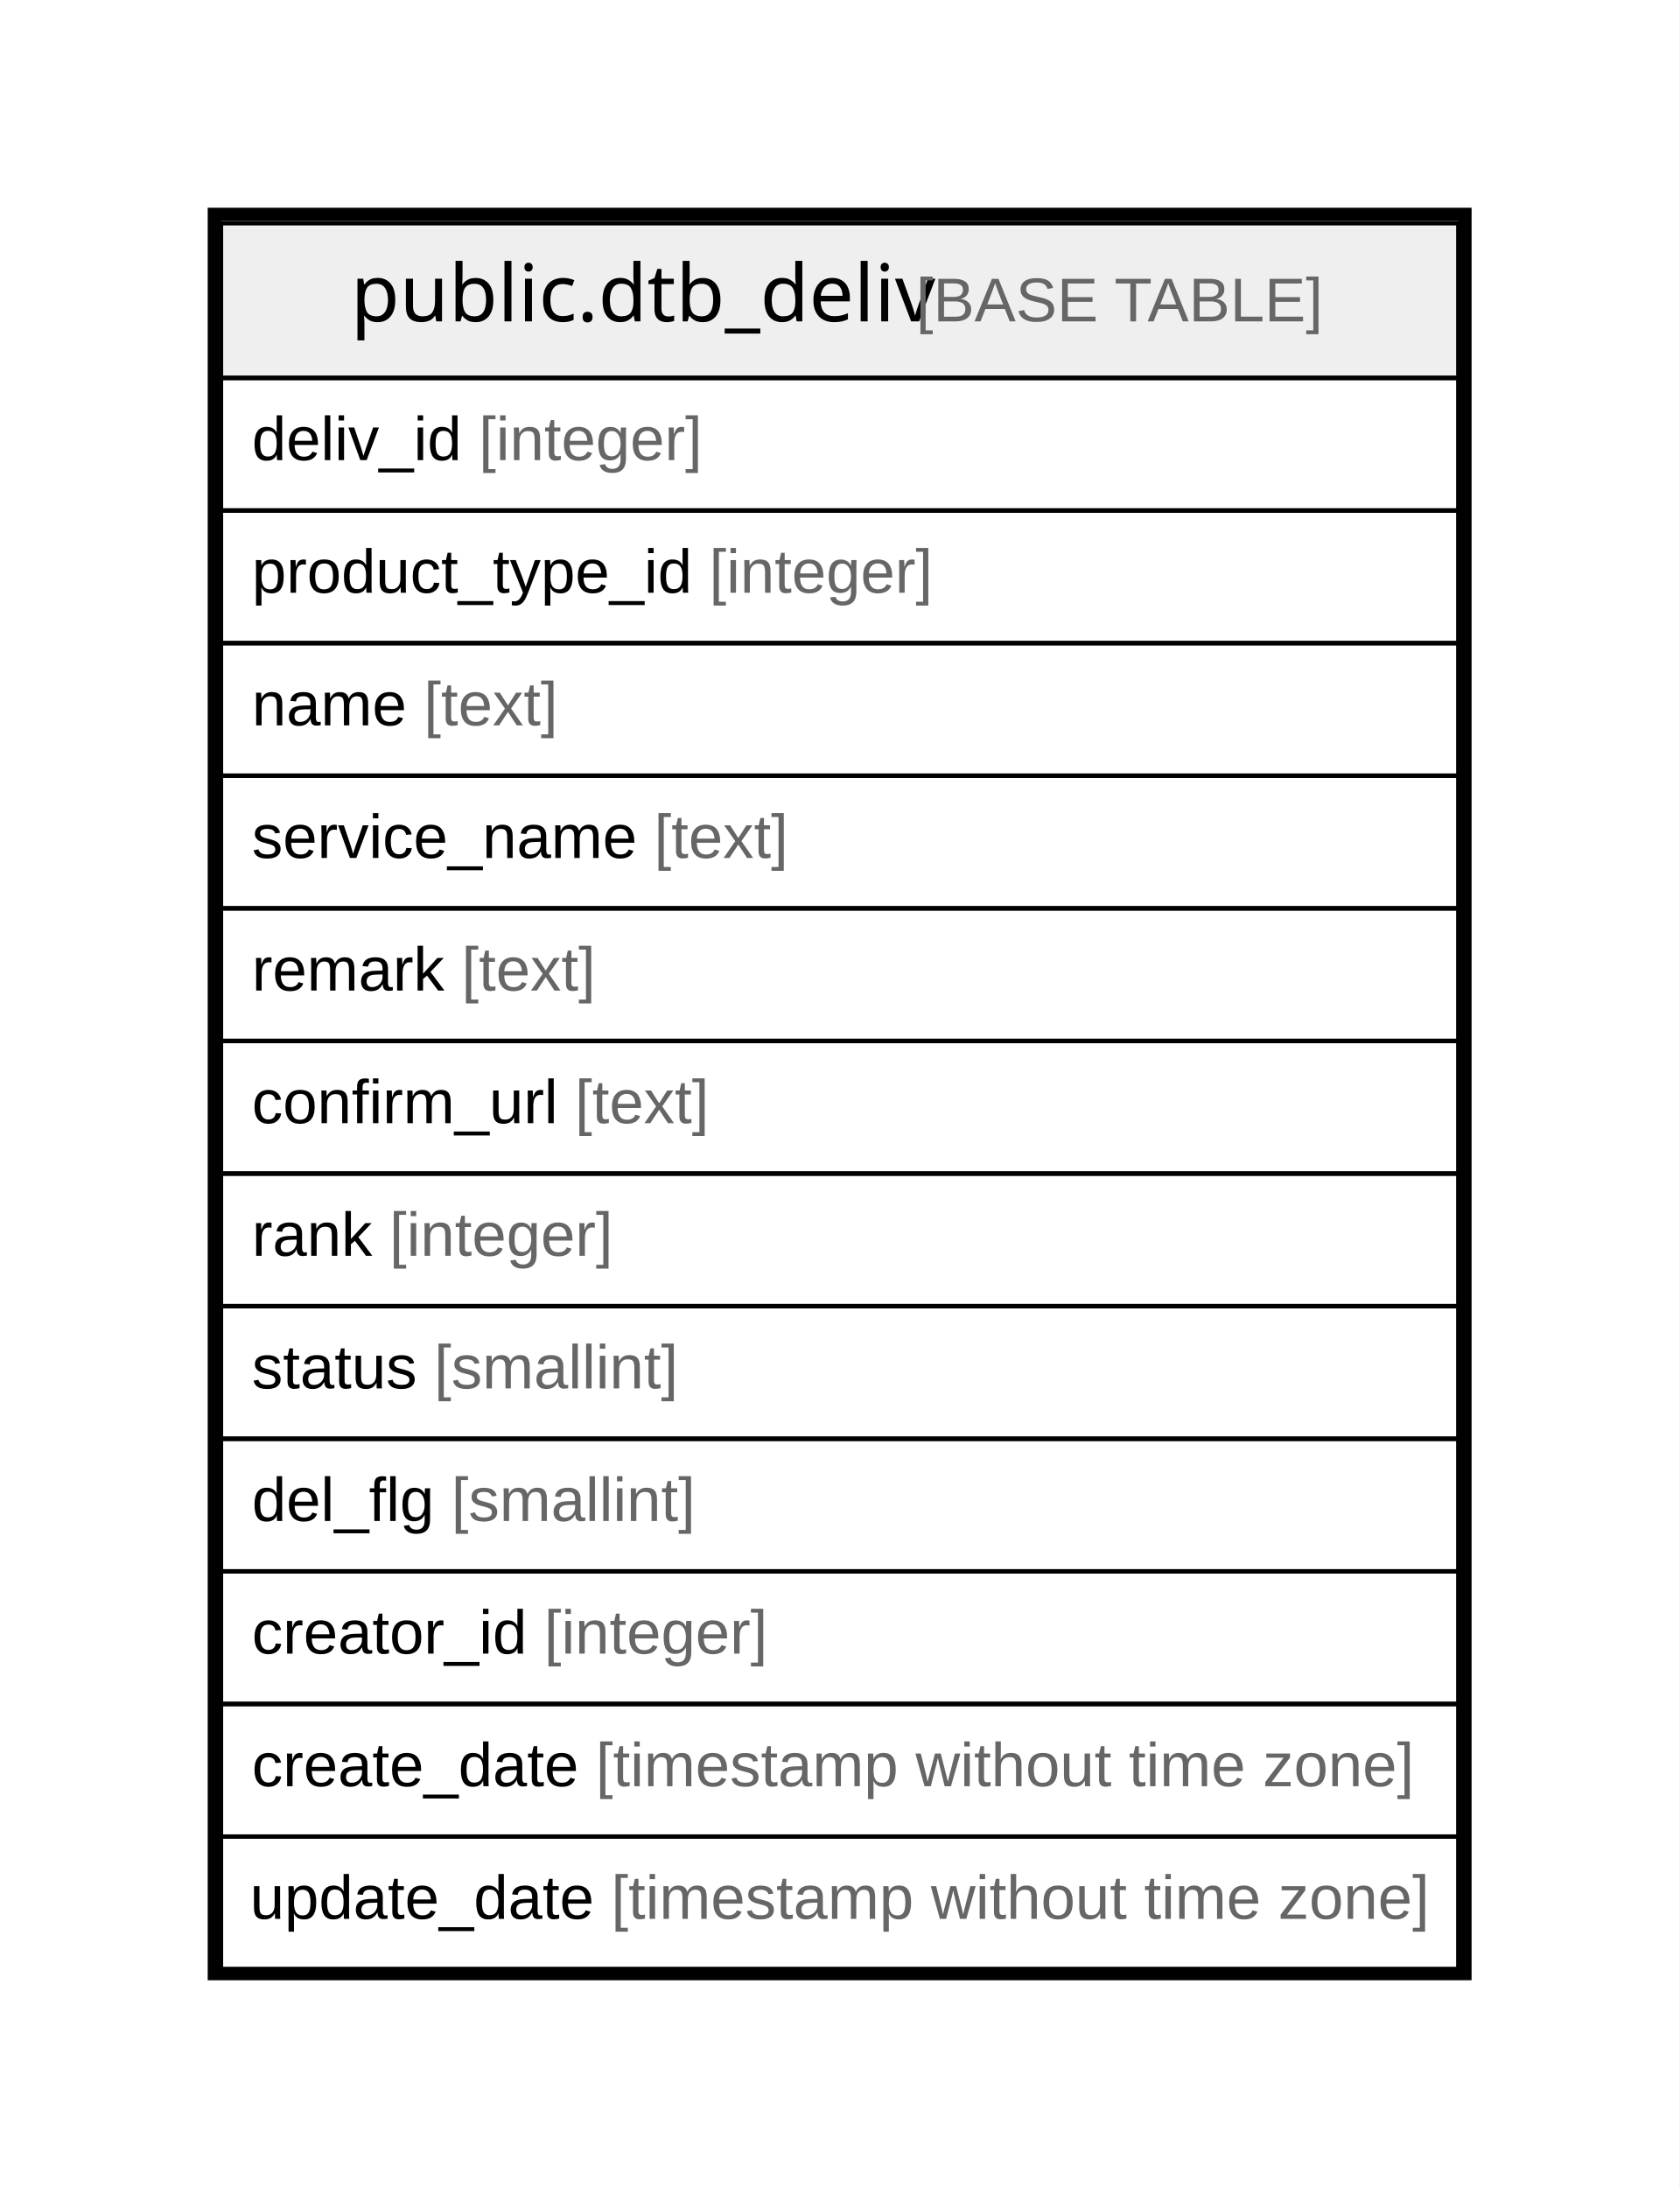
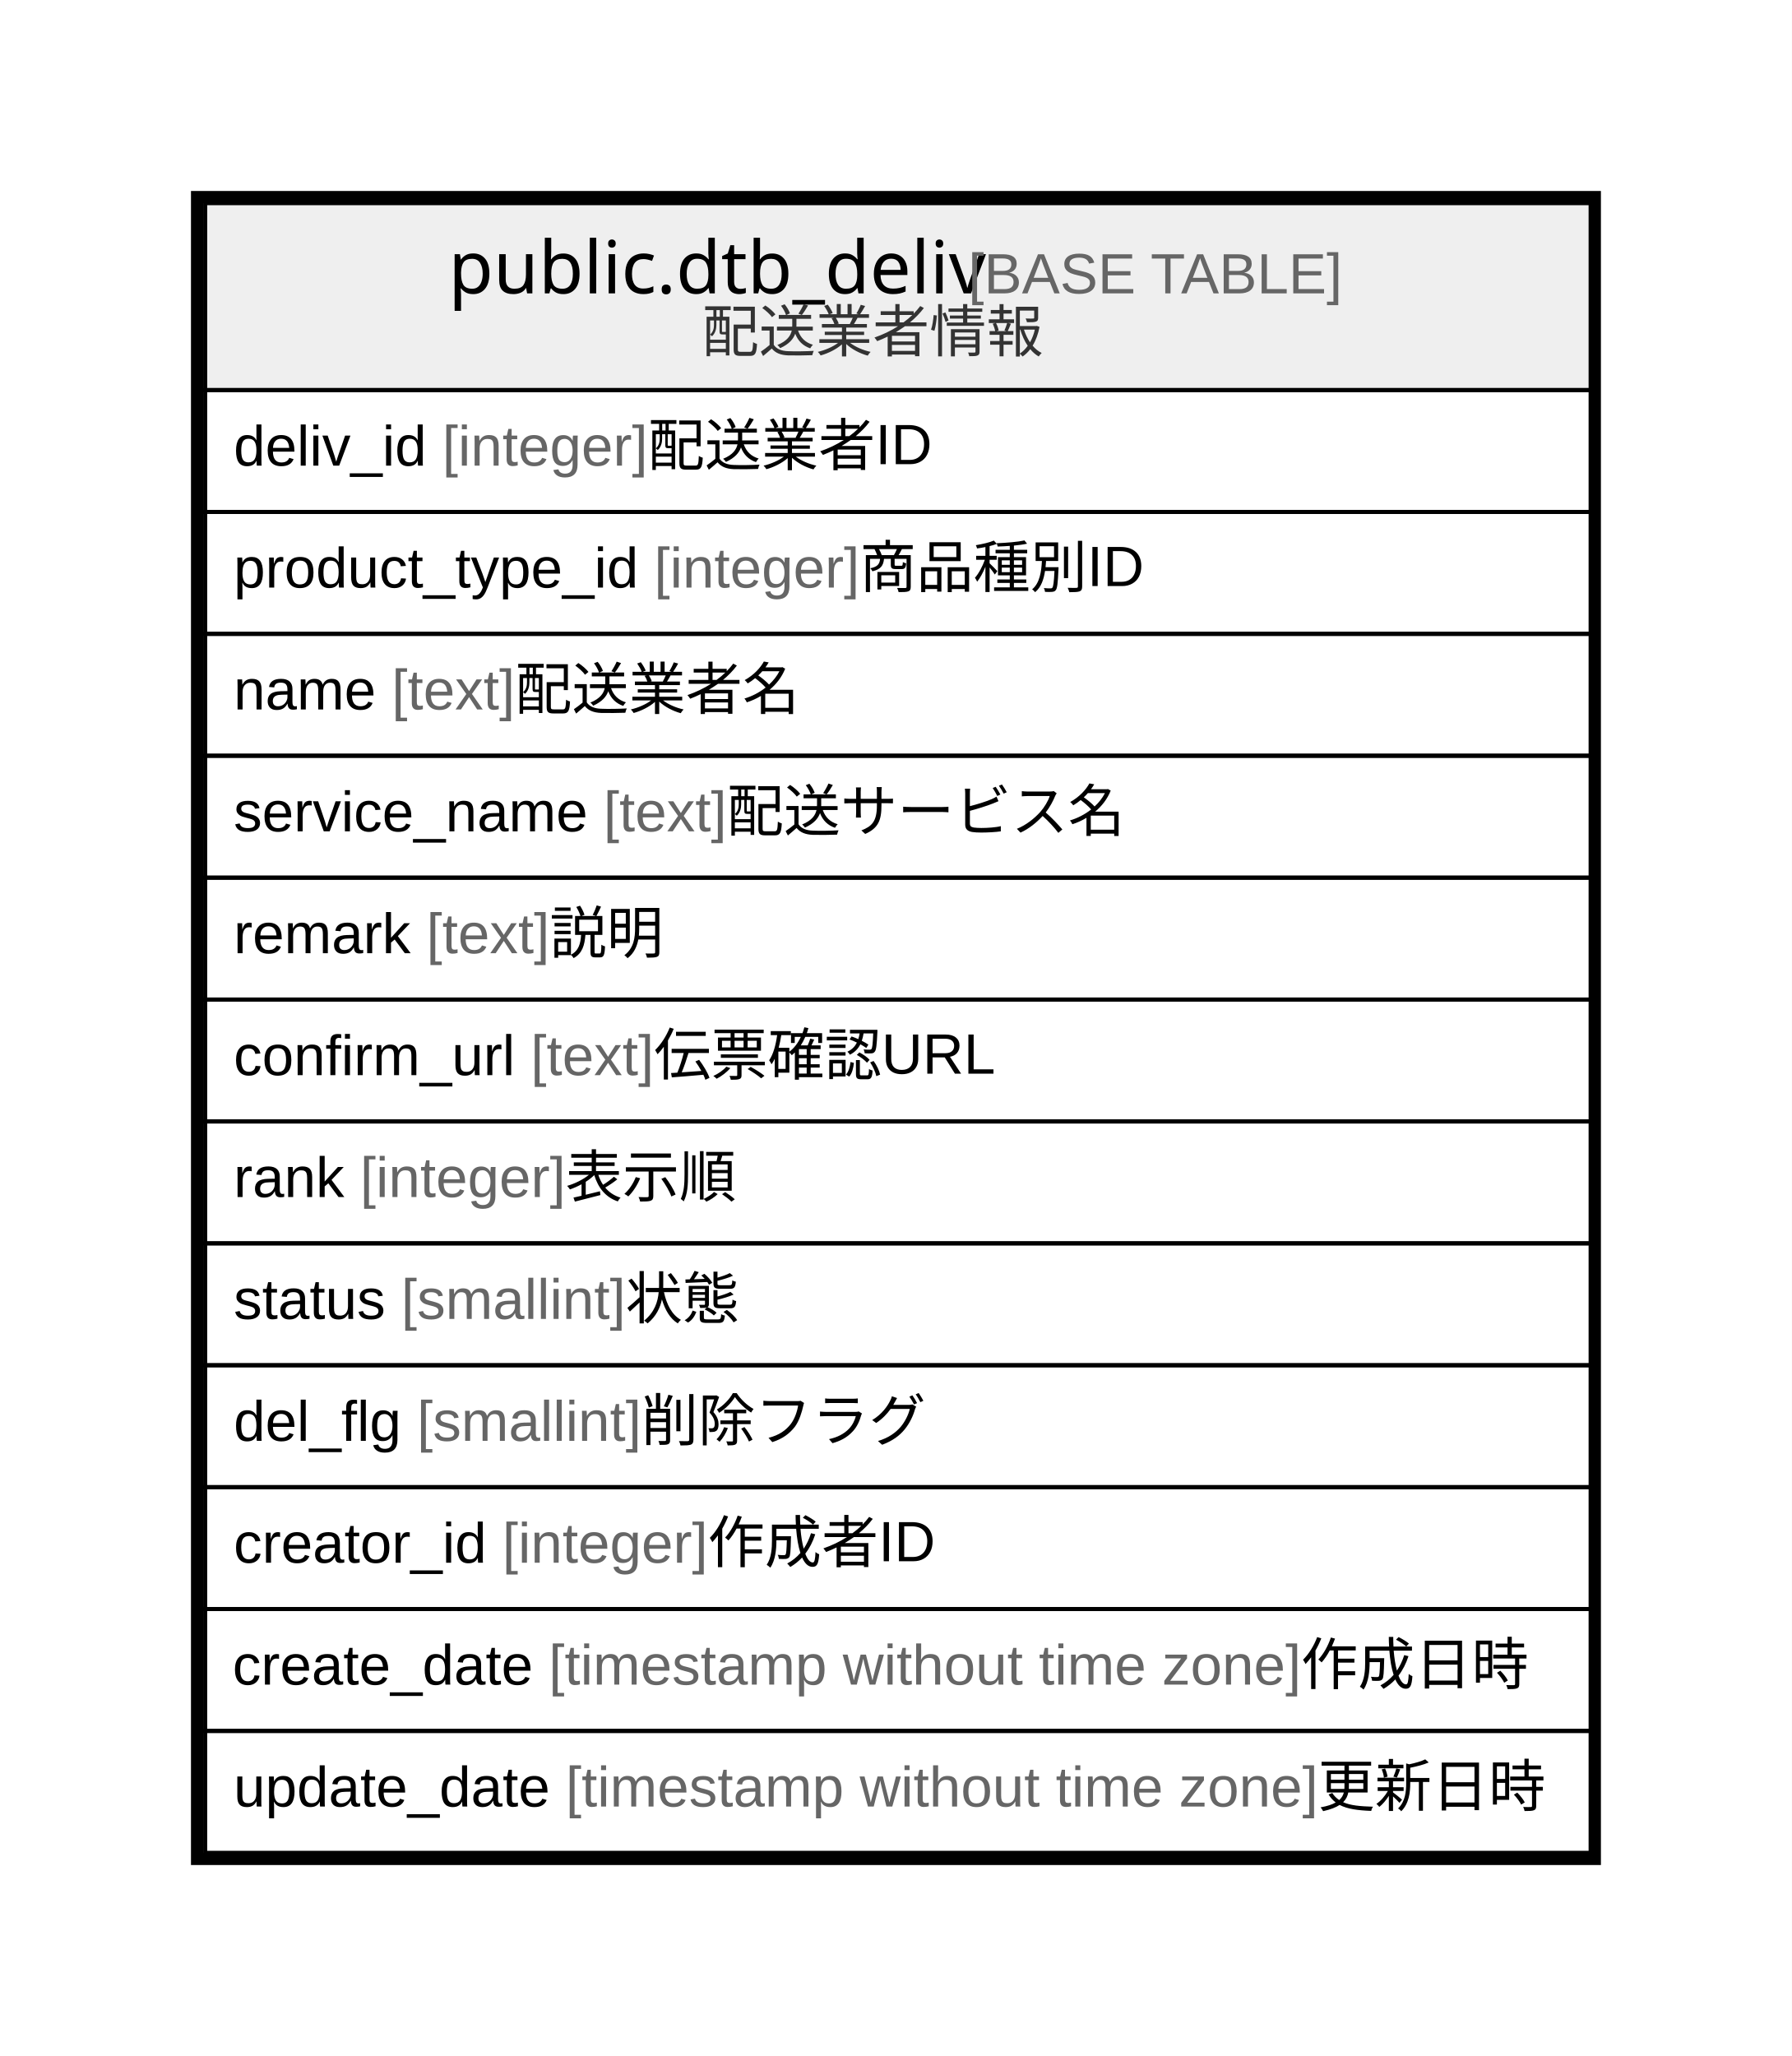
- <svg xmlns="http://www.w3.org/2000/svg" width="380pt" height="495pt" viewBox="0.00 0.00 380.00 495.00">
-   <g id="graph0" class="graph" transform="scale(1 1) rotate(0) translate(4 491)">
-     <polygon fill="#ffffff" stroke="transparent" points="-4,4 -4,-491 376,-491 376,4 -4,4" />
+ <svg xmlns="http://www.w3.org/2000/svg" width="441pt" height="506pt" viewBox="0.00 0.00 441.00 506.00">
+   <g id="graph0" class="graph" transform="scale(1 1) rotate(0) translate(4 502)">
+     <polygon fill="#ffffff" stroke="transparent" points="-4,4 -4,-502 437,-502 437,4 -4,4" />
    <g id="node1" class="node">
-       <polygon fill="#efefef" stroke="transparent" points="46,-405.5 46,-440.5 326,-440.5 326,-405.5 46,-405.5" />
-       <polygon fill="none" stroke="#000000" points="46,-405.5 46,-440.5 326,-440.5 326,-405.5 46,-405.5" />
-       <text text-anchor="start" x="75.358" y="-418.3" font-family="Arial Bold" font-size="18.00" fill="#000000">public.dtb_deliv</text>
-       <text text-anchor="start" x="199.388" y="-418.3" font-family="Arial" font-size="14.00" fill="#000000"> </text>
-       <text text-anchor="start" x="203.279" y="-418.3" font-family="Arial" font-size="14.00" fill="#666666">[BASE TABLE]</text>
-       <polygon fill="none" stroke="#000000" points="46,-375.5 46,-405.5 326,-405.5 326,-375.5 46,-375.5" />
-       <text text-anchor="start" x="53" y="-386.9" font-family="Arial" font-size="14.00" fill="#000000">deliv_id </text>
-       <text text-anchor="start" x="104.341" y="-386.9" font-family="Arial" font-size="14.00" fill="#666666">[integer]</text>
-       <polygon fill="none" stroke="#000000" points="46,-345.5 46,-375.5 326,-375.5 326,-345.5 46,-345.5" />
-       <text text-anchor="start" x="53" y="-356.9" font-family="Arial" font-size="14.00" fill="#000000">product_type_id </text>
-       <text text-anchor="start" x="156.482" y="-356.9" font-family="Arial" font-size="14.00" fill="#666666">[integer]</text>
-       <polygon fill="none" stroke="#000000" points="46,-315.5 46,-345.5 326,-345.5 326,-315.5 46,-315.5" />
-       <text text-anchor="start" x="53" y="-326.9" font-family="Arial" font-size="14.00" fill="#000000">name </text>
-       <text text-anchor="start" x="91.899" y="-326.9" font-family="Arial" font-size="14.00" fill="#666666">[text]</text>
-       <polygon fill="none" stroke="#000000" points="46,-285.5 46,-315.5 326,-315.5 326,-285.5 46,-285.5" />
-       <text text-anchor="start" x="53" y="-296.9" font-family="Arial" font-size="14.00" fill="#000000">service_name </text>
-       <text text-anchor="start" x="144.014" y="-296.9" font-family="Arial" font-size="14.00" fill="#666666">[text]</text>
-       <polygon fill="none" stroke="#000000" points="46,-255.5 46,-285.5 326,-285.5 326,-255.5 46,-255.5" />
-       <text text-anchor="start" x="53" y="-266.9" font-family="Arial" font-size="14.00" fill="#000000">remark </text>
-       <text text-anchor="start" x="100.438" y="-266.9" font-family="Arial" font-size="14.00" fill="#666666">[text]</text>
-       <polygon fill="none" stroke="#000000" points="46,-225.5 46,-255.5 326,-255.5 326,-225.5 46,-225.5" />
-       <text text-anchor="start" x="53" y="-236.9" font-family="Arial" font-size="14.00" fill="#000000">confirm_url </text>
-       <text text-anchor="start" x="126.107" y="-236.9" font-family="Arial" font-size="14.00" fill="#666666">[text]</text>
-       <polygon fill="none" stroke="#000000" points="46,-195.5 46,-225.5 326,-225.5 326,-195.5 46,-195.5" />
-       <text text-anchor="start" x="53" y="-206.9" font-family="Arial" font-size="14.00" fill="#000000">rank </text>
-       <text text-anchor="start" x="84.116" y="-206.9" font-family="Arial" font-size="14.00" fill="#666666">[integer]</text>
-       <polygon fill="none" stroke="#000000" points="46,-165.5 46,-195.5 326,-195.5 326,-165.5 46,-165.5" />
-       <text text-anchor="start" x="53" y="-176.9" font-family="Arial" font-size="14.00" fill="#000000">status </text>
-       <text text-anchor="start" x="94.237" y="-176.9" font-family="Arial" font-size="14.00" fill="#666666">[smallint]</text>
-       <polygon fill="none" stroke="#000000" points="46,-135.5 46,-165.5 326,-165.5 326,-135.5 46,-135.5" />
-       <text text-anchor="start" x="53" y="-146.9" font-family="Arial" font-size="14.00" fill="#000000">del_flg </text>
-       <text text-anchor="start" x="98.125" y="-146.9" font-family="Arial" font-size="14.00" fill="#666666">[smallint]</text>
-       <polygon fill="none" stroke="#000000" points="46,-105.5 46,-135.5 326,-135.5 326,-105.5 46,-105.5" />
-       <text text-anchor="start" x="53" y="-116.9" font-family="Arial" font-size="14.00" fill="#000000">creator_id </text>
-       <text text-anchor="start" x="119.122" y="-116.9" font-family="Arial" font-size="14.00" fill="#666666">[integer]</text>
-       <polygon fill="none" stroke="#000000" points="46,-75.5 46,-105.5 326,-105.5 326,-75.5 46,-75.5" />
-       <text text-anchor="start" x="53" y="-86.9" font-family="Arial" font-size="14.00" fill="#000000">create_date </text>
-       <text text-anchor="start" x="130.811" y="-86.9" font-family="Arial" font-size="14.00" fill="#666666">[timestamp without time zone]</text>
-       <polygon fill="none" stroke="#000000" points="46,-45.5 46,-75.5 326,-75.5 326,-45.5 46,-45.5" />
-       <text text-anchor="start" x="52.572" y="-56.9" font-family="Arial" font-size="14.00" fill="#000000">update_date </text>
-       <text text-anchor="start" x="134.287" y="-56.9" font-family="Arial" font-size="14.00" fill="#666666">[timestamp without time zone]</text>
-       <polygon fill="none" stroke="#000000" stroke-width="3" points="44.5,-44.5 44.5,-442.5 327.5,-442.5 327.5,-44.5 44.5,-44.5" />
+       <polygon fill="#efefef" stroke="transparent" points="46.5,-406 46.5,-452 387.5,-452 387.5,-406 46.5,-406" />
+       <polygon fill="none" stroke="#000000" points="46.5,-406 46.5,-452 387.5,-452 387.5,-406 46.5,-406" />
+       <text text-anchor="start" x="106.358" y="-429.8" font-family="Arial Bold" font-size="18.00" fill="#000000">public.dtb_deliv</text>
+       <text text-anchor="start" x="230.388" y="-429.8" font-family="Arial" font-size="14.00" fill="#000000"> </text>
+       <text text-anchor="start" x="234.279" y="-429.8" font-family="Arial" font-size="14.00" fill="#666666">[BASE TABLE]</text>
+       <text text-anchor="start" x="168.762" y="-415.4" font-family="Arial" font-size="14.00" fill="#333333">配送業者情報</text>
+       <polygon fill="none" stroke="#000000" points="46.5,-376 46.5,-406 387.5,-406 387.5,-376 46.5,-376" />
+       <text text-anchor="start" x="53.5" y="-387.4" font-family="Arial" font-size="14.00" fill="#000000">deliv_id </text>
+       <text text-anchor="start" x="104.841" y="-387.4" font-family="Arial" font-size="14.00" fill="#666666">[integer]</text>
+       <text text-anchor="start" x="155.41" y="-387.4" font-family="Arial" font-size="14.00" fill="#000000"> 配送業者ID</text>
+       <polygon fill="none" stroke="#000000" points="46.5,-346 46.5,-376 387.5,-376 387.5,-346 46.5,-346" />
+       <text text-anchor="start" x="53.5" y="-357.4" font-family="Arial" font-size="14.00" fill="#000000">product_type_id </text>
+       <text text-anchor="start" x="156.982" y="-357.4" font-family="Arial" font-size="14.00" fill="#666666">[integer]</text>
+       <text text-anchor="start" x="207.552" y="-357.4" font-family="Arial" font-size="14.00" fill="#000000"> 商品種別ID</text>
+       <polygon fill="none" stroke="#000000" points="46.5,-316 46.5,-346 387.5,-346 387.5,-316 46.5,-316" />
+       <text text-anchor="start" x="53.5" y="-327.4" font-family="Arial" font-size="14.00" fill="#000000">name </text>
+       <text text-anchor="start" x="92.399" y="-327.4" font-family="Arial" font-size="14.00" fill="#666666">[text]</text>
+       <text text-anchor="start" x="122.744" y="-327.4" font-family="Arial" font-size="14.00" fill="#000000"> 配送業者名</text>
+       <polygon fill="none" stroke="#000000" points="46.5,-286 46.5,-316 387.5,-316 387.5,-286 46.5,-286" />
+       <text text-anchor="start" x="53.5" y="-297.4" font-family="Arial" font-size="14.00" fill="#000000">service_name </text>
+       <text text-anchor="start" x="144.514" y="-297.4" font-family="Arial" font-size="14.00" fill="#666666">[text]</text>
+       <text text-anchor="start" x="174.859" y="-297.4" font-family="Arial" font-size="14.00" fill="#000000"> 配送サービス名</text>
+       <polygon fill="none" stroke="#000000" points="46.5,-256 46.5,-286 387.5,-286 387.5,-256 46.5,-256" />
+       <text text-anchor="start" x="53.5" y="-267.4" font-family="Arial" font-size="14.00" fill="#000000">remark </text>
+       <text text-anchor="start" x="100.938" y="-267.4" font-family="Arial" font-size="14.00" fill="#666666">[text]</text>
+       <text text-anchor="start" x="131.283" y="-267.4" font-family="Arial" font-size="14.00" fill="#000000"> 説明</text>
+       <polygon fill="none" stroke="#000000" points="46.5,-226 46.5,-256 387.5,-256 387.5,-226 46.5,-226" />
+       <text text-anchor="start" x="53.5" y="-237.4" font-family="Arial" font-size="14.00" fill="#000000">confirm_url </text>
+       <text text-anchor="start" x="126.607" y="-237.4" font-family="Arial" font-size="14.00" fill="#666666">[text]</text>
+       <text text-anchor="start" x="156.952" y="-237.4" font-family="Arial" font-size="14.00" fill="#000000"> 伝票確認URL</text>
+       <polygon fill="none" stroke="#000000" points="46.5,-196 46.5,-226 387.5,-226 387.5,-196 46.5,-196" />
+       <text text-anchor="start" x="53.5" y="-207.4" font-family="Arial" font-size="14.00" fill="#000000">rank </text>
+       <text text-anchor="start" x="84.616" y="-207.4" font-family="Arial" font-size="14.00" fill="#666666">[integer]</text>
+       <text text-anchor="start" x="135.186" y="-207.4" font-family="Arial" font-size="14.00" fill="#000000"> 表示順</text>
+       <polygon fill="none" stroke="#000000" points="46.5,-166 46.5,-196 387.5,-196 387.5,-166 46.5,-166" />
+       <text text-anchor="start" x="53.5" y="-177.4" font-family="Arial" font-size="14.00" fill="#000000">status </text>
+       <text text-anchor="start" x="94.737" y="-177.4" font-family="Arial" font-size="14.00" fill="#666666">[smallint]</text>
+       <text text-anchor="start" x="149.954" y="-177.4" font-family="Arial" font-size="14.00" fill="#000000"> 状態</text>
+       <polygon fill="none" stroke="#000000" points="46.5,-136 46.5,-166 387.5,-166 387.5,-136 46.5,-136" />
+       <text text-anchor="start" x="53.5" y="-147.4" font-family="Arial" font-size="14.00" fill="#000000">del_flg </text>
+       <text text-anchor="start" x="98.625" y="-147.4" font-family="Arial" font-size="14.00" fill="#666666">[smallint]</text>
+       <text text-anchor="start" x="153.842" y="-147.4" font-family="Arial" font-size="14.00" fill="#000000"> 削除フラグ</text>
+       <polygon fill="none" stroke="#000000" points="46.5,-106 46.5,-136 387.5,-136 387.5,-106 46.5,-106" />
+       <text text-anchor="start" x="53.5" y="-117.4" font-family="Arial" font-size="14.00" fill="#000000">creator_id </text>
+       <text text-anchor="start" x="119.622" y="-117.4" font-family="Arial" font-size="14.00" fill="#666666">[integer]</text>
+       <text text-anchor="start" x="170.191" y="-117.4" font-family="Arial" font-size="14.00" fill="#000000"> 作成者ID</text>
+       <polygon fill="none" stroke="#000000" points="46.5,-76 46.5,-106 387.5,-106 387.5,-76 46.5,-76" />
+       <text text-anchor="start" x="53.235" y="-87.4" font-family="Arial" font-size="14.00" fill="#000000">create_date </text>
+       <text text-anchor="start" x="131.046" y="-87.4" font-family="Arial" font-size="14.00" fill="#666666">[timestamp without time zone]</text>
+       <text text-anchor="start" x="316.186" y="-87.4" font-family="Arial" font-size="14.00" fill="#000000"> 作成日時</text>
+       <polygon fill="none" stroke="#000000" points="46.5,-46 46.5,-76 387.5,-76 387.5,-46 46.5,-46" />
+       <text text-anchor="start" x="53.5" y="-57.4" font-family="Arial" font-size="14.00" fill="#000000">update_date </text>
+       <text text-anchor="start" x="135.215" y="-57.4" font-family="Arial" font-size="14.00" fill="#666666">[timestamp without time zone]</text>
+       <text text-anchor="start" x="320.355" y="-57.4" font-family="Arial" font-size="14.00" fill="#000000"> 更新日時</text>
+       <polygon fill="none" stroke="#000000" stroke-width="3" points="44.5,-44.5 44.5,-453.5 388.5,-453.5 388.5,-44.5 44.5,-44.5" />
    </g>
  </g>
</svg>
